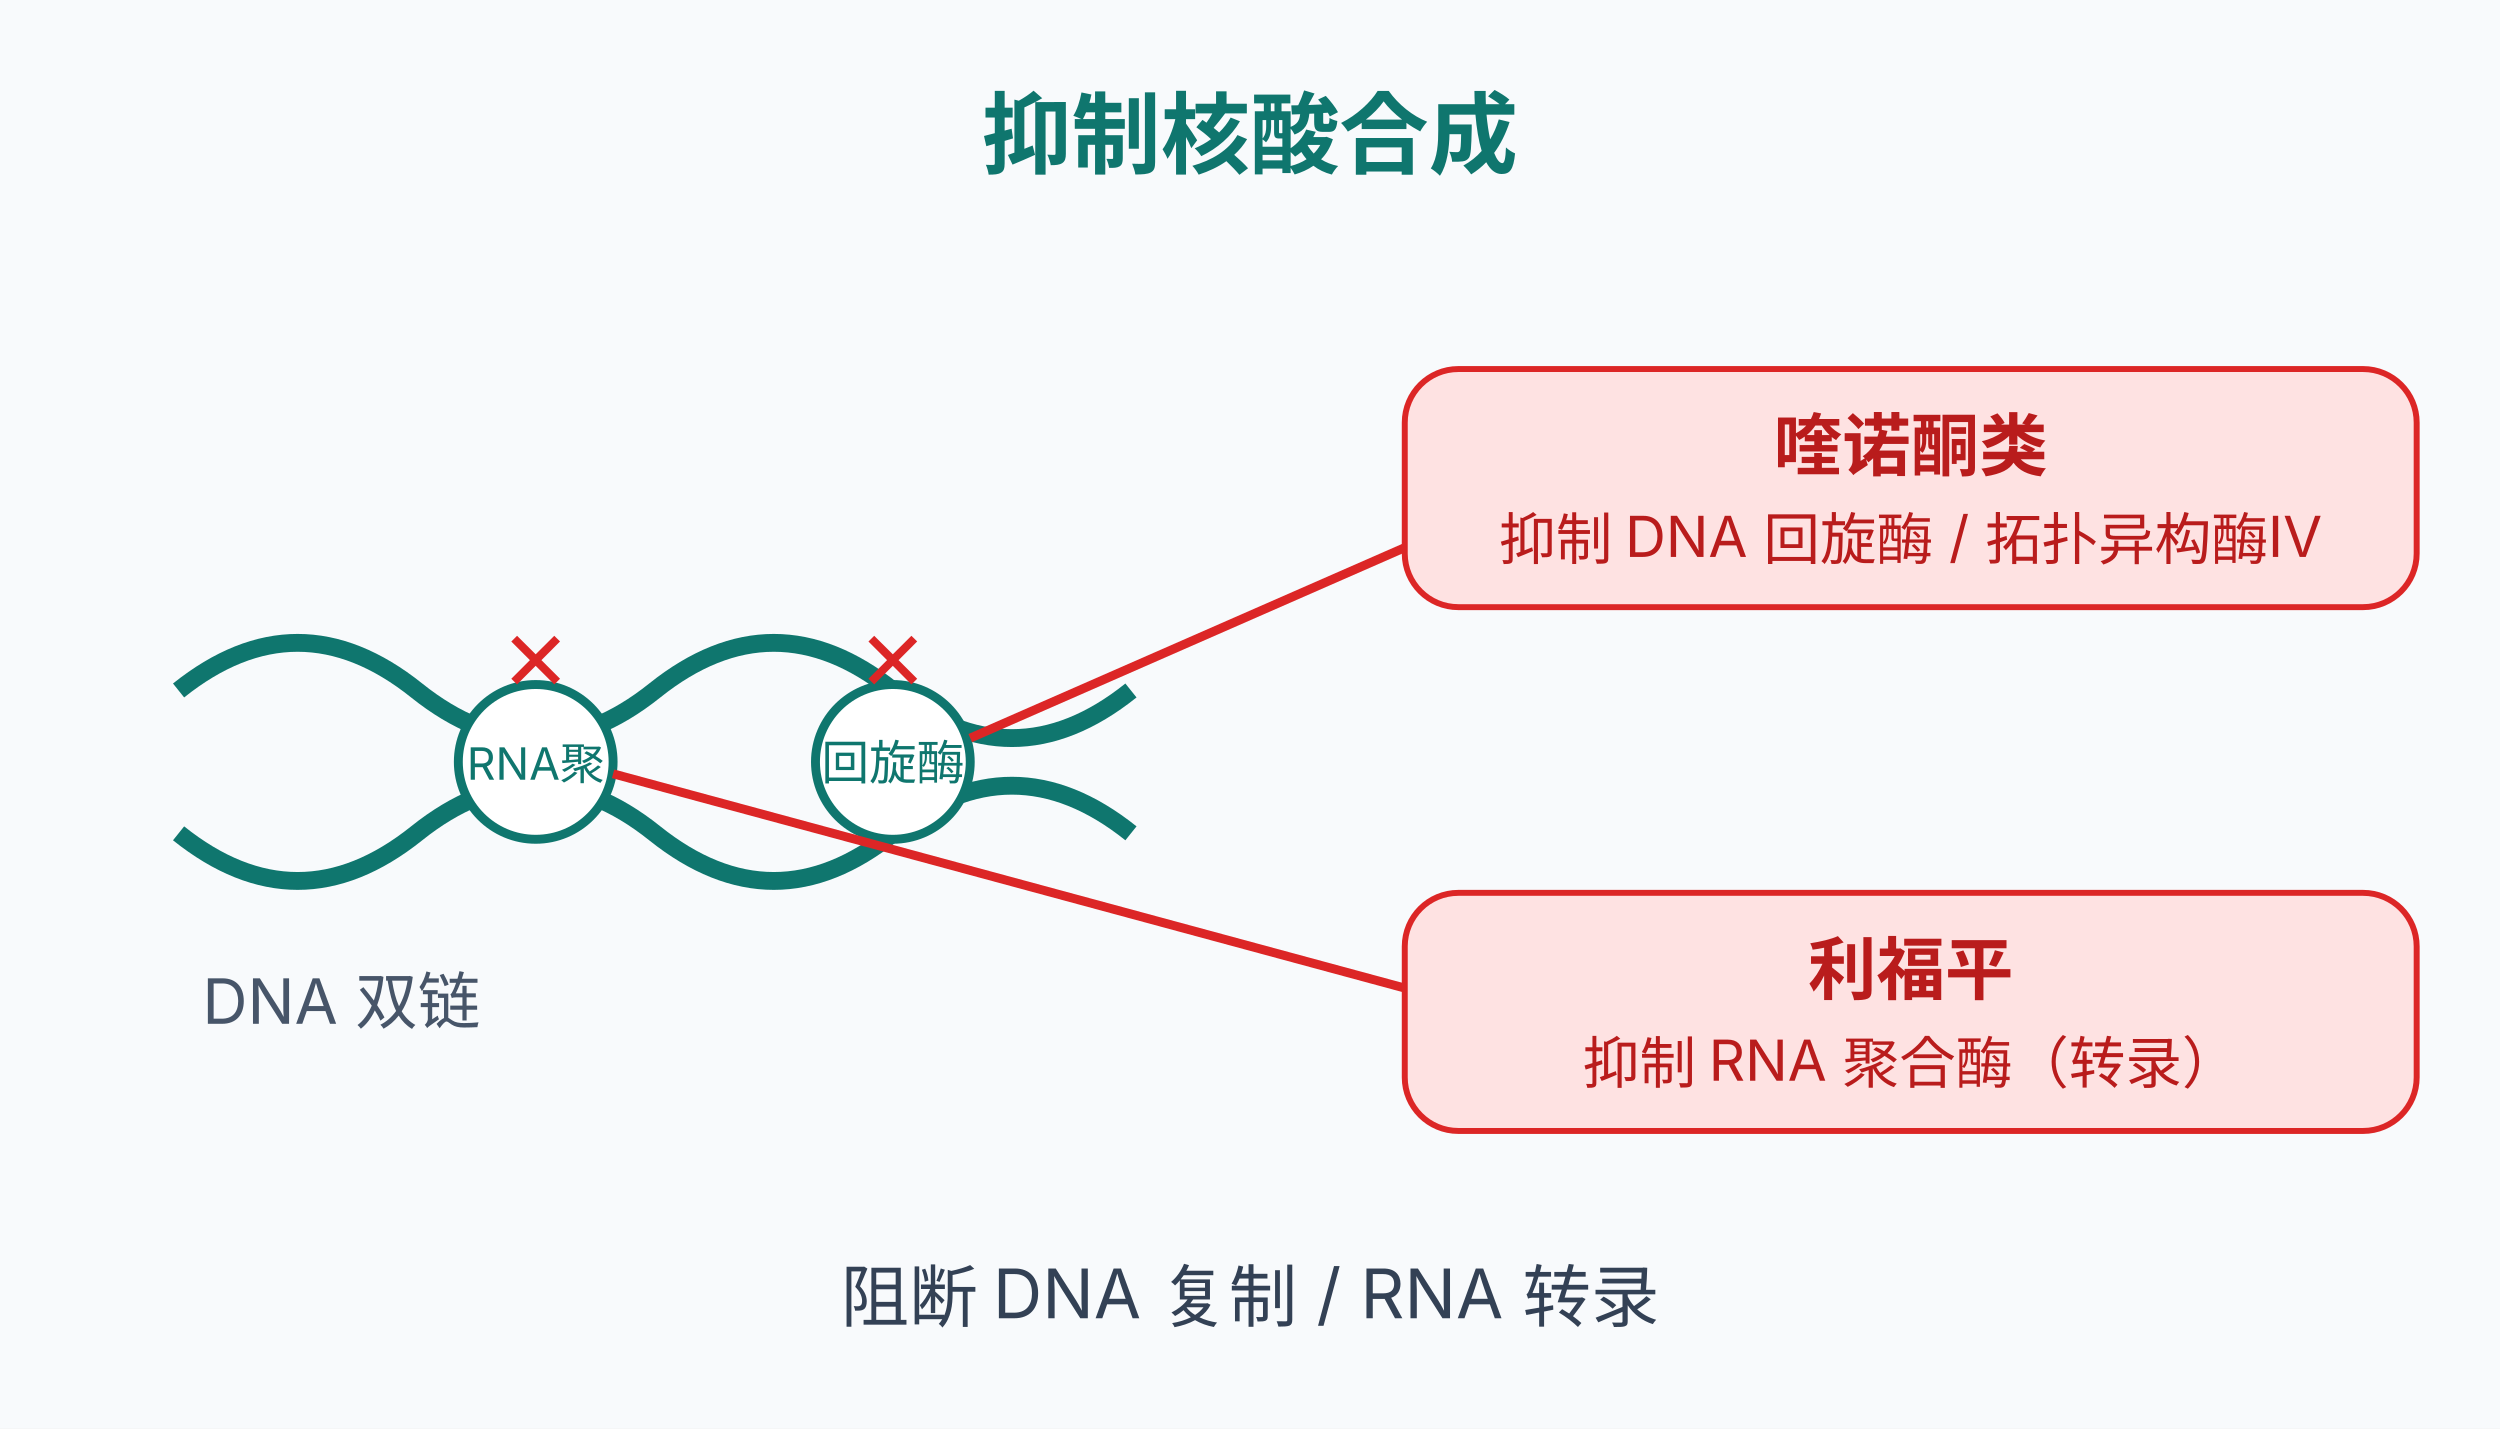
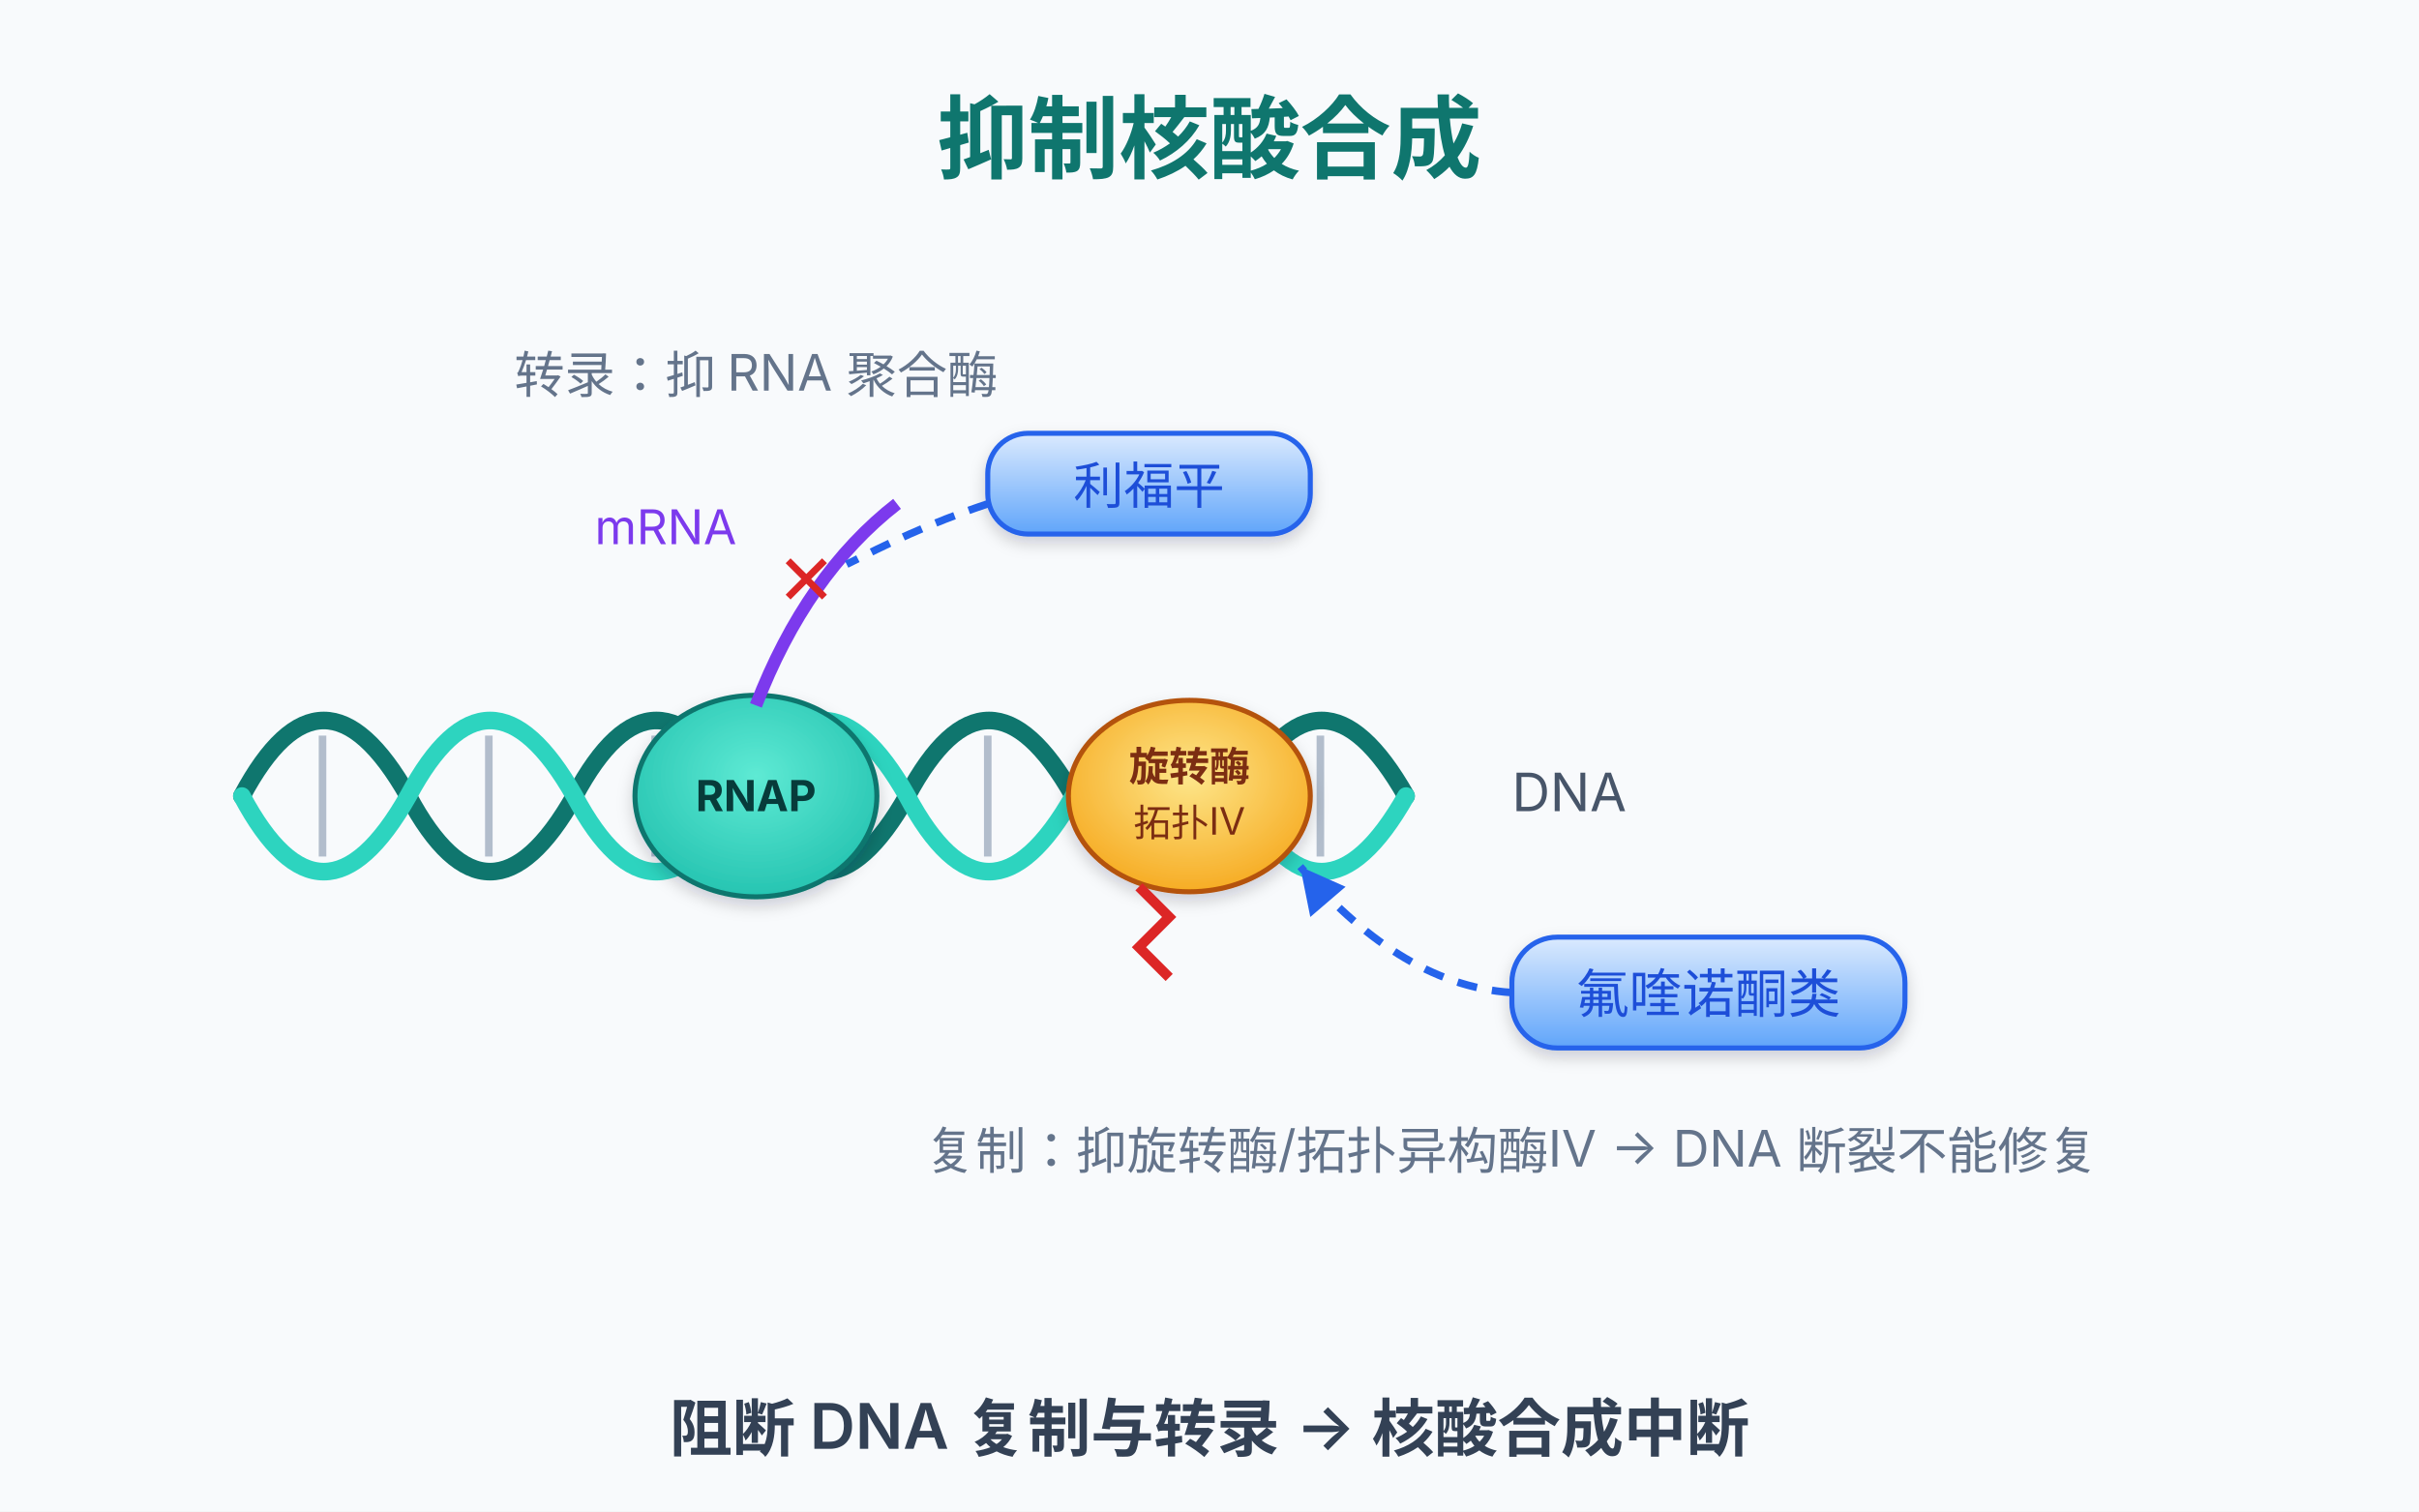
- <svg xmlns="http://www.w3.org/2000/svg" viewBox="0 0 420 240" font-family="-apple-system,'PingFang SC','Microsoft YaHei',sans-serif">
-   <rect width="420" height="240" fill="#f8fafc" />
-   <text x="210" y="28" text-anchor="middle" font-size="15" font-weight="700" fill="#0f766e">抑制核酸合成</text>
-   <path d="M30,116 Q50,100 70,116 T110,116 T150,116 T190,116" fill="none" stroke="#0f766e" stroke-width="3" />
-   <path d="M30,140 Q50,156 70,140 T110,140 T150,140 T190,140" fill="none" stroke="#0f766e" stroke-width="3" />
-   <text x="34" y="172" font-size="10.5" fill="#475569">DNA 双链</text>
-   <circle cx="150" cy="128" r="13" fill="#fff" stroke="#0f766e" stroke-width="1.5" />
-   <text x="150" y="131" text-anchor="middle" font-size="8" fill="#0f766e">回旋酶</text>
-   <text x="150" y="116" text-anchor="middle" font-size="14" fill="#dc2626" font-weight="700">✕</text>
-   <circle cx="90" cy="128" r="13" fill="#fff" stroke="#0f766e" stroke-width="1.5" />
-   <text x="90" y="131" text-anchor="middle" font-size="7.5" fill="#0f766e">RNA聚</text>
-   <text x="90" y="116" text-anchor="middle" font-size="14" fill="#dc2626" font-weight="700">✕</text>
-   <rect x="236" y="62" width="170" height="40" rx="9" fill="#fee2e2" stroke="#dc2626" />
-   <text x="321" y="79" text-anchor="middle" font-size="11.5" fill="#b91c1c" font-weight="600">喹诺酮类</text>
-   <text x="321" y="94" text-anchor="middle" font-size="9.5" fill="#b91c1c">抑制 DNA 回旋酶 / 拓扑异构酶Ⅳ</text>
-   <line x1="236" y1="92" x2="163" y2="124" stroke="#dc2626" stroke-width="1.5" />
-   <rect x="236" y="150" width="170" height="40" rx="9" fill="#fee2e2" stroke="#dc2626" />
-   <text x="321" y="167" text-anchor="middle" font-size="11.5" fill="#b91c1c" font-weight="600">利福平</text>
-   <text x="321" y="182" text-anchor="middle" font-size="9.5" fill="#b91c1c">抑制 RNA 聚合酶（转录）</text>
-   <line x1="236" y1="166" x2="103" y2="130" stroke="#dc2626" stroke-width="1.5" />
-   <text x="210" y="222" text-anchor="middle" font-size="11.5" fill="#334155">阻断 DNA 复制 / RNA 转录</text>
+ <svg xmlns="http://www.w3.org/2000/svg" viewBox="0 0 480 300" font-family="-apple-system,'PingFang SC','Microsoft YaHei',sans-serif">
+   <defs>
+     <linearGradient id="nuDrug" x1="0" y1="0" x2="0" y2="1">
+       <stop offset="0" stop-color="#dbeafe" />
+       <stop offset="1" stop-color="#60a5fa" />
+     </linearGradient>
+     <radialGradient id="nuEnz" cx="0.5" cy="0.4" r="0.75">
+       <stop offset="0" stop-color="#fde68a" />
+       <stop offset="1" stop-color="#f59e0b" />
+     </radialGradient>
+     <radialGradient id="nuPol" cx="0.5" cy="0.4" r="0.8">
+       <stop offset="0" stop-color="#5eead4" />
+       <stop offset="1" stop-color="#14b8a6" />
+     </radialGradient>
+     <filter id="nuSh" x="-30%" y="-30%" width="160%" height="160%">
+       <feDropShadow dx="0" dy="1.4" stdDeviation="1.5" flood-color="#0f172a" flood-opacity="0.18" />
+     </filter>
+   </defs>
+   <rect width="480" height="300" fill="#f8fafc" />
+   <text x="240" y="34" text-anchor="middle" font-size="18" font-weight="700" fill="#0f766e">抑制核酸合成</text>
+   <g fill="none" stroke-width="3.5" stroke-linecap="round">
+     <path d="M48,158 q16,-30 33,0 q16,30 33,0 q16,-30 33,0 q16,30 33,0 q16,-30 33,0 q16,30 33,0 q16,-30 33,0" stroke="#0f766e" />
+     <path d="M48,158 q16,30 33,0 q16,-30 33,0 q16,30 33,0 q16,-30 33,0 q16,30 33,0 q16,-30 33,0 q16,30 33,0" stroke="#2dd4bf" />
+   </g>
+   <g stroke="#94a3b8" stroke-width="1.5" opacity="0.7">
+     <line x1="64" y1="146" x2="64" y2="170" />
+     <line x1="97" y1="146" x2="97" y2="170" />
+     <line x1="130" y1="146" x2="130" y2="170" />
+     <line x1="163" y1="146" x2="163" y2="170" />
+     <line x1="196" y1="146" x2="196" y2="170" />
+     <line x1="229" y1="146" x2="229" y2="170" />
+     <line x1="262" y1="146" x2="262" y2="170" />
+   </g>
+   <text x="300" y="161" font-size="10.5" fill="#475569">DNA</text>
+   <ellipse cx="150" cy="158" rx="24" ry="20" fill="url(#nuPol)" stroke="#0f766e" filter="url(#nuSh)" />
+   <text x="150" y="161" text-anchor="middle" font-size="8.5" font-weight="700" fill="#073b3a">RNAP</text>
+   <path d="M150,140 q10,-26 28,-40" fill="none" stroke="#7c3aed" stroke-width="2.5" />
+   <text x="118" y="108" font-size="9.5" fill="#7c3aed">mRNA</text>
+   <rect x="196" y="86" width="64" height="20" rx="8" fill="url(#nuDrug)" stroke="#2563eb" filter="url(#nuSh)" />
+   <text x="228" y="100" text-anchor="middle" font-size="10" fill="#1d4ed8">利福平</text>
+   <path d="M196,100 C184,104 176,108 168,112" fill="none" stroke="#2563eb" stroke-width="1.5" stroke-dasharray="4 3" />
+   <text x="160" y="120" text-anchor="middle" font-size="14" fill="#dc2626" font-weight="700">✕</text>
+   <text x="150" y="78" text-anchor="middle" font-size="10" fill="#64748b">转录：抑 RNA 聚合酶</text>
+   <ellipse cx="236" cy="158" rx="24" ry="19" fill="url(#nuEnz)" stroke="#b45309" filter="url(#nuSh)" />
+   <text x="236" y="155" text-anchor="middle" font-size="8" font-weight="700" fill="#7c2d12">旋转酶</text>
+   <text x="236" y="166" text-anchor="middle" font-size="7.5" fill="#7c2d12">拓扑IV</text>
+   <polyline points="226,176 232,182 226,188 232,194" fill="none" stroke="#dc2626" stroke-width="2" />
+   <rect x="300" y="186" width="78" height="22" rx="9" fill="url(#nuDrug)" stroke="#2563eb" filter="url(#nuSh)" />
+   <text x="339" y="201" text-anchor="middle" font-size="10.5" fill="#1d4ed8">氟喹诺酮类</text>
+   <path d="M300,197 C284,196 270,186 258,172" fill="none" stroke="#2563eb" stroke-width="1.5" stroke-dasharray="4 3" />
+   <polygon points="258,172 267,176 260,182" fill="#2563eb" />
+   <text x="300" y="232" text-anchor="middle" font-size="10" fill="#64748b">复制：抑旋转酶/拓扑异构酶IV → DNA 断裂不能修复</text>
+   <text x="240" y="288" text-anchor="middle" font-size="12.5" font-weight="600" fill="#334155">阻断 DNA 复制与转录 → 核酸合成中断</text>
</svg>
